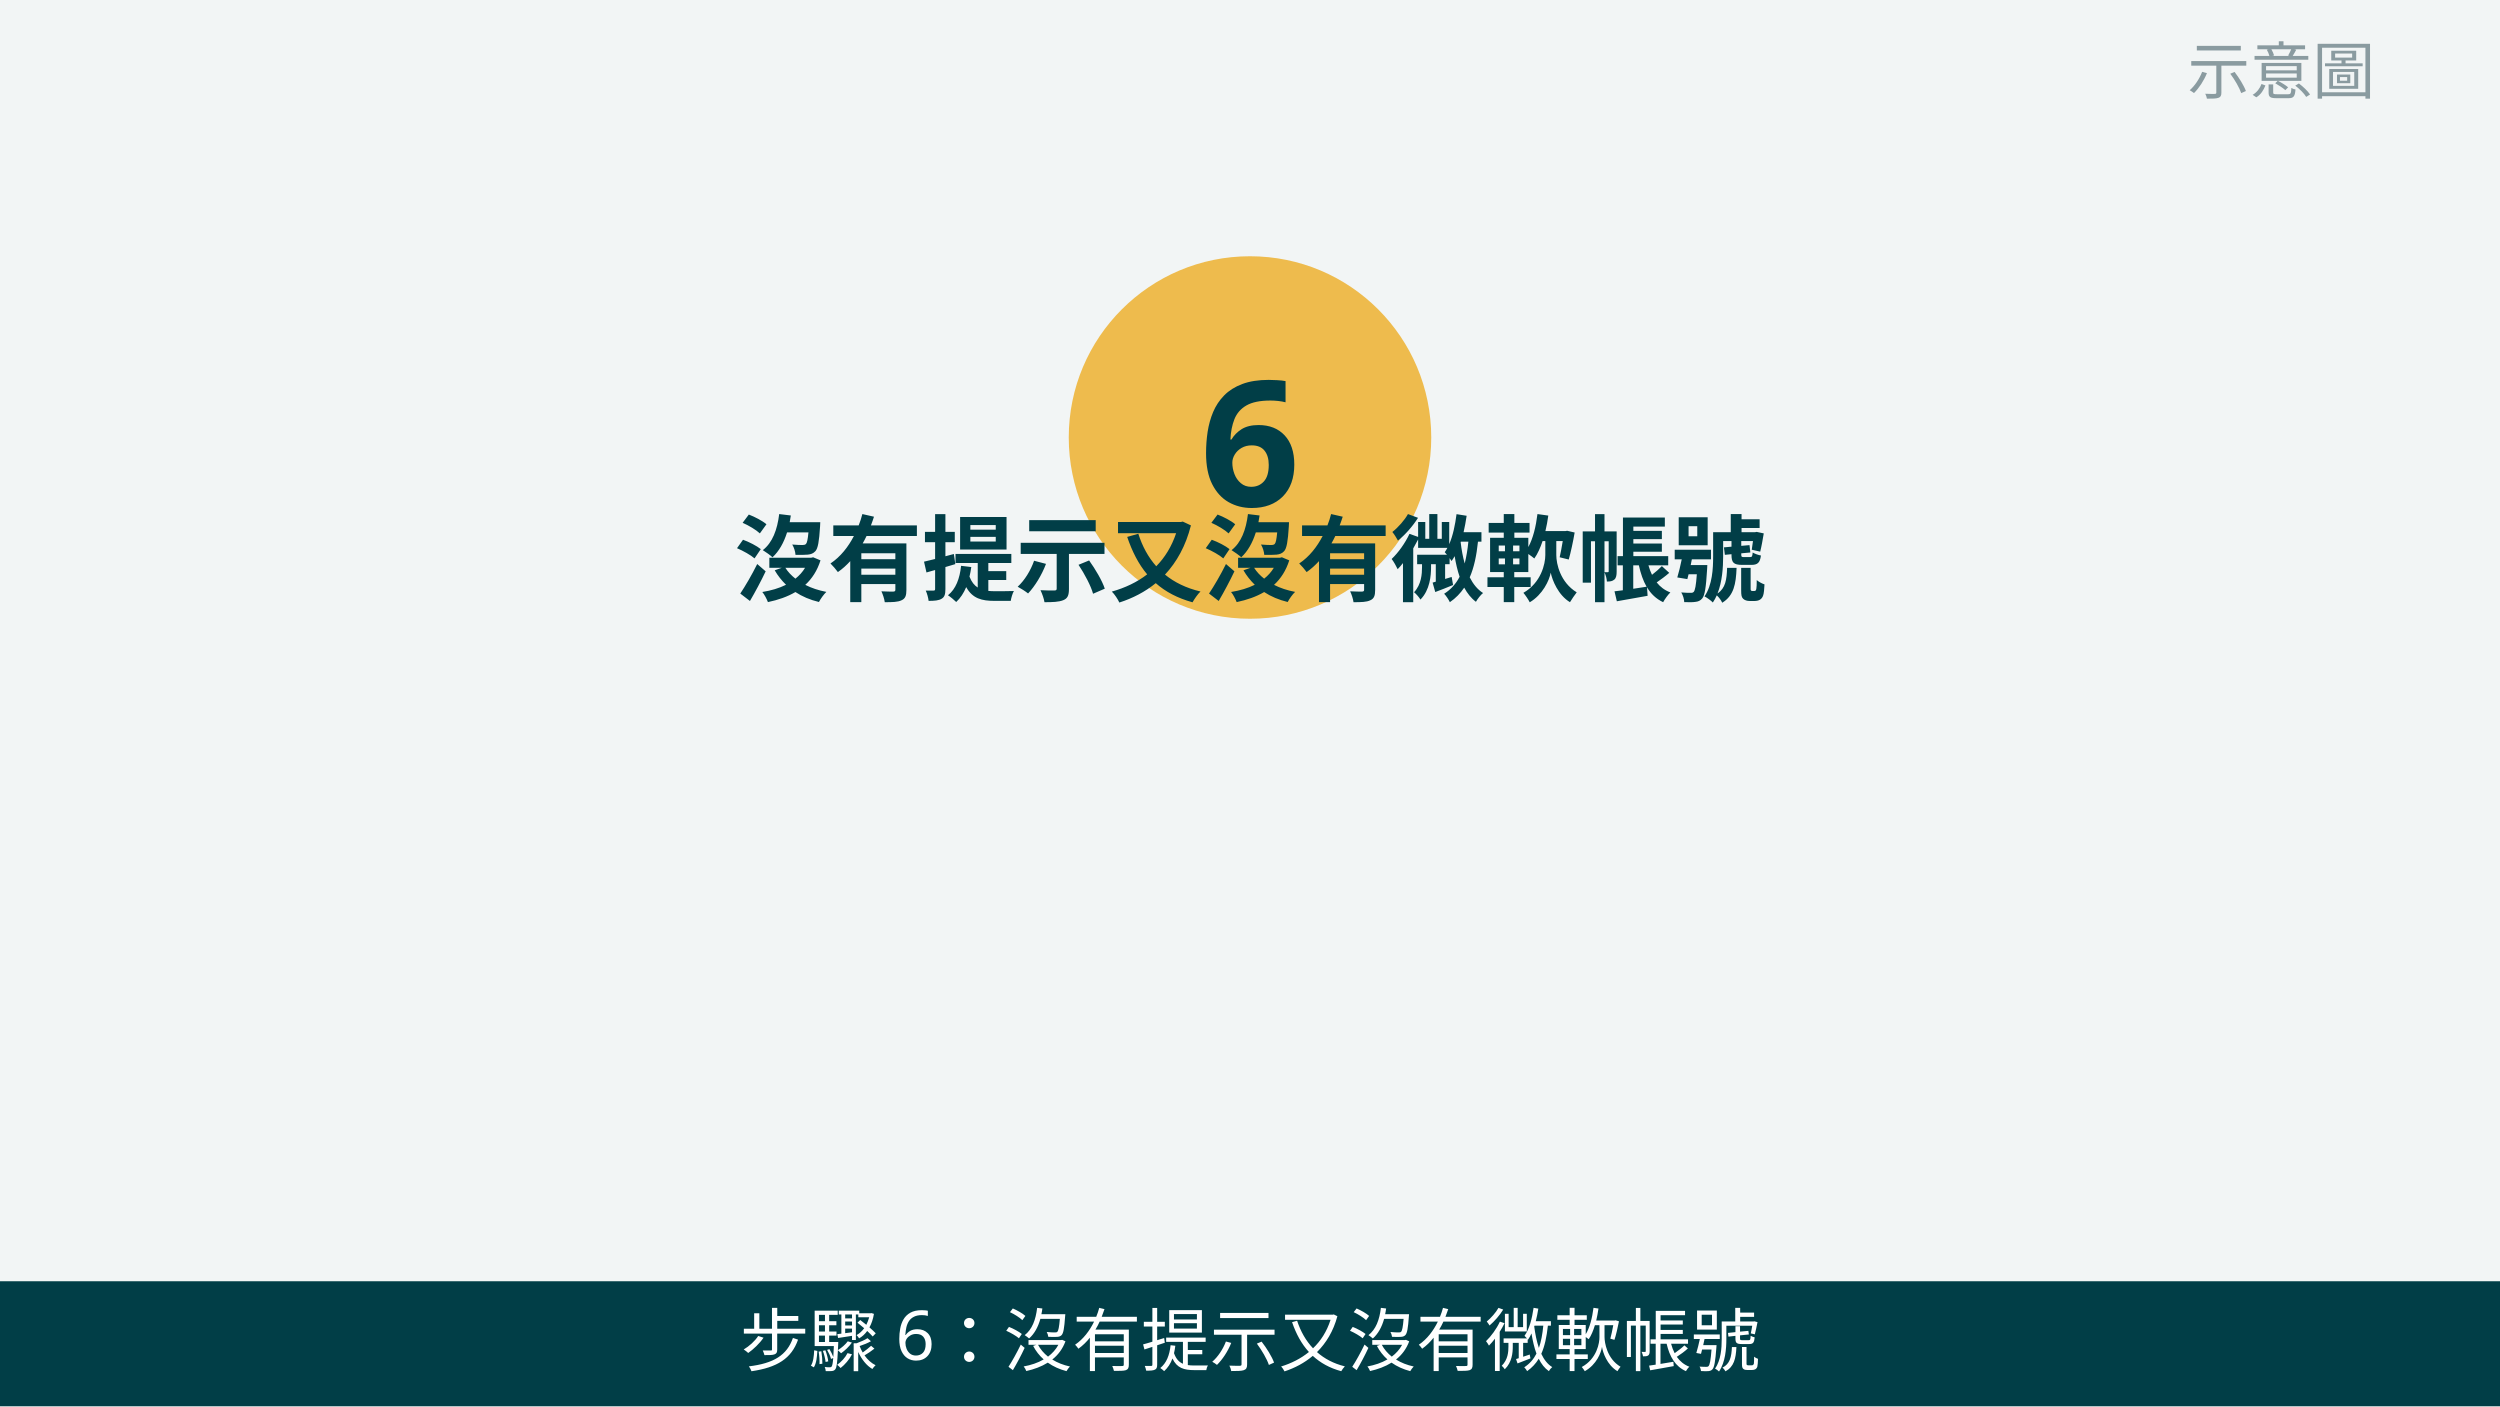
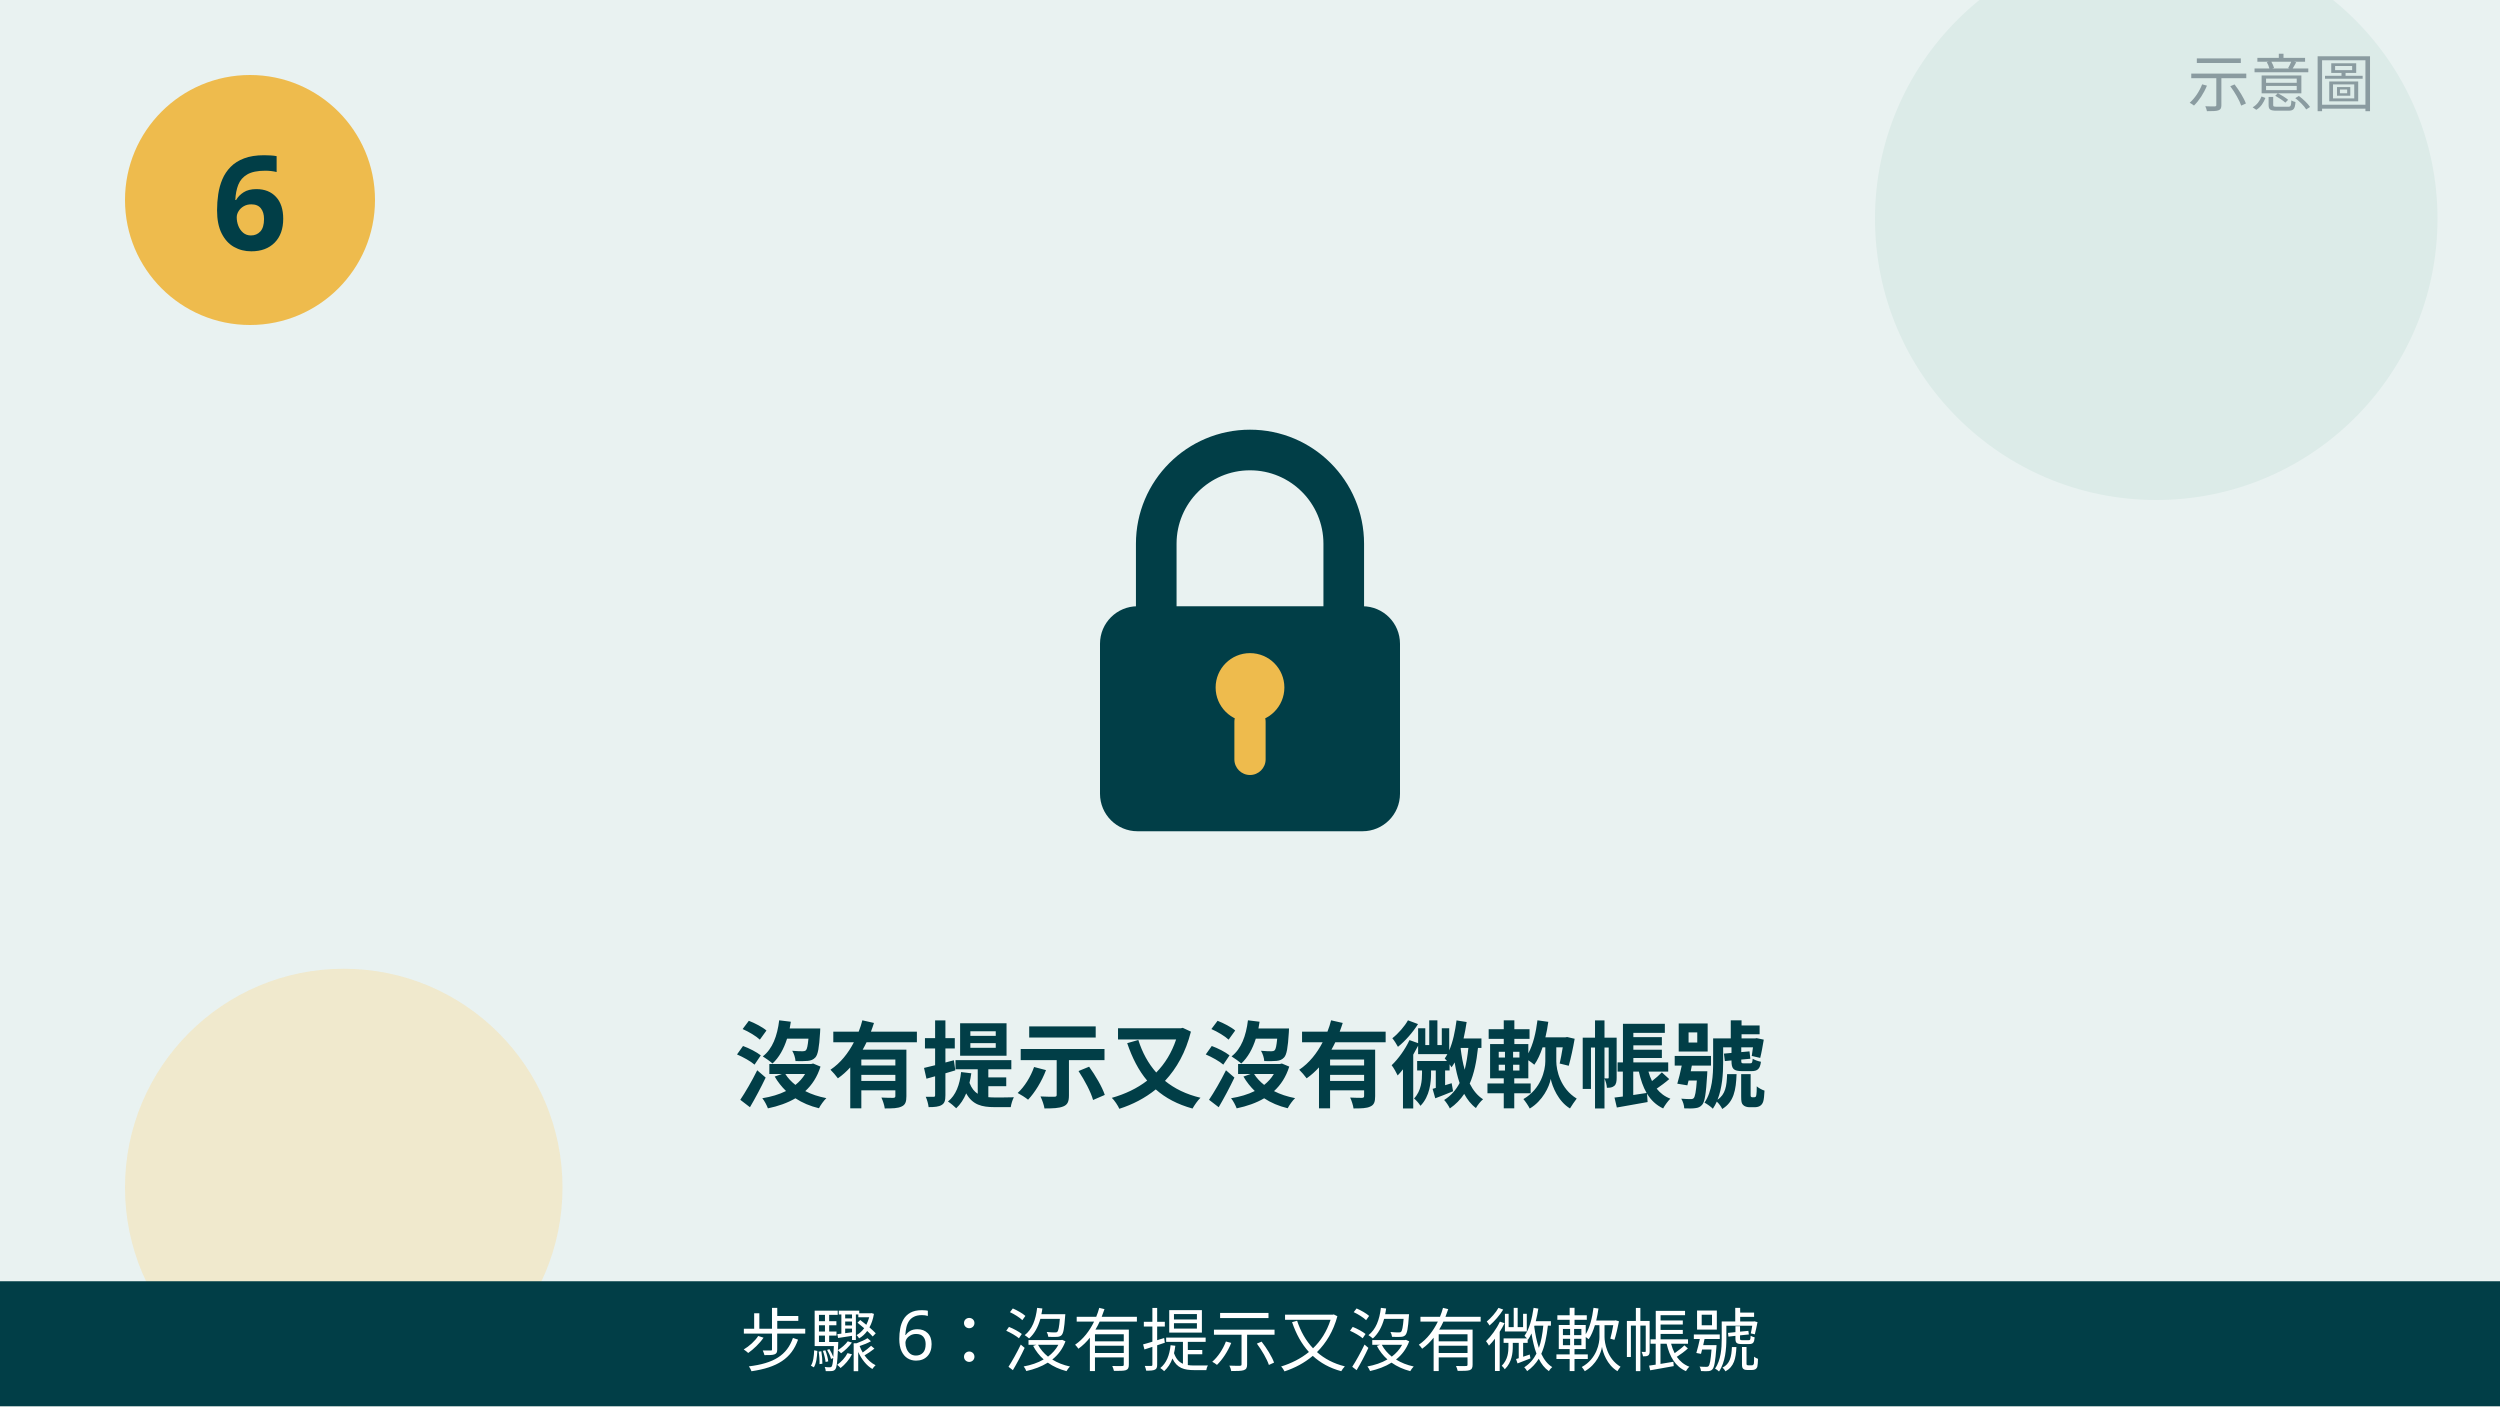
<svg xmlns="http://www.w3.org/2000/svg" width="800" height="450" viewBox="0 0 800 450" font-family="Noto Sans TC, sans-serif">
-   <rect width="800" height="450" fill="#f2f5f5" />
-   <text x="700" y="30" font-size="20" fill="#8a9ba0">示意圖</text>
-   <circle cx="400" cy="140" r="58" fill="#eebb4d" />
-   <text x="400" y="162" font-size="56" fill="#013e47" text-anchor="middle" font-weight="bold">6</text>
-   <text x="400" y="190" font-size="30" fill="#013e47" text-anchor="middle" font-weight="bold">沒有提示又沒有微軟帳號</text>
+   <rect width="800" height="450" fill="#e9f2f1" />
+   <circle cx="690" cy="70" r="90" fill="#dcebe8" />
+   <circle cx="110" cy="380" r="70" fill="#f3e5bd" opacity="0.7" />
+   <text x="700" y="34" font-size="20" fill="#8a9ba0">示意圖</text>
+   <circle cx="80" cy="64" r="40" fill="#eebb4d" />
+   <text x="80" y="80" font-size="42" fill="#013e47" text-anchor="middle" font-weight="bold">6</text>
+   <g transform="translate(300,96)">
+     <path d="M70 100 V78 A30 30 0 0 1 130 78 V100" stroke="#013e47" stroke-width="13" fill="none" />
+     <rect x="52" y="98" width="96" height="72" rx="12" fill="#013e47" />
+     <circle cx="100" cy="124" r="11" fill="#eebb4d" />
+     <rect x="95" y="130" width="10" height="22" rx="5" fill="#eebb4d" />
+   </g>
+   <text x="400" y="352" font-size="30" fill="#013e47" text-anchor="middle" font-weight="bold">沒有提示又沒有微軟帳號</text>
  <rect x="0" y="410" width="800" height="40" fill="#013e47" />
  <text x="400" y="437" font-size="22" fill="#ffffff" text-anchor="middle">步驟 6：沒有提示又沒有微軟帳號</text>
</svg>
